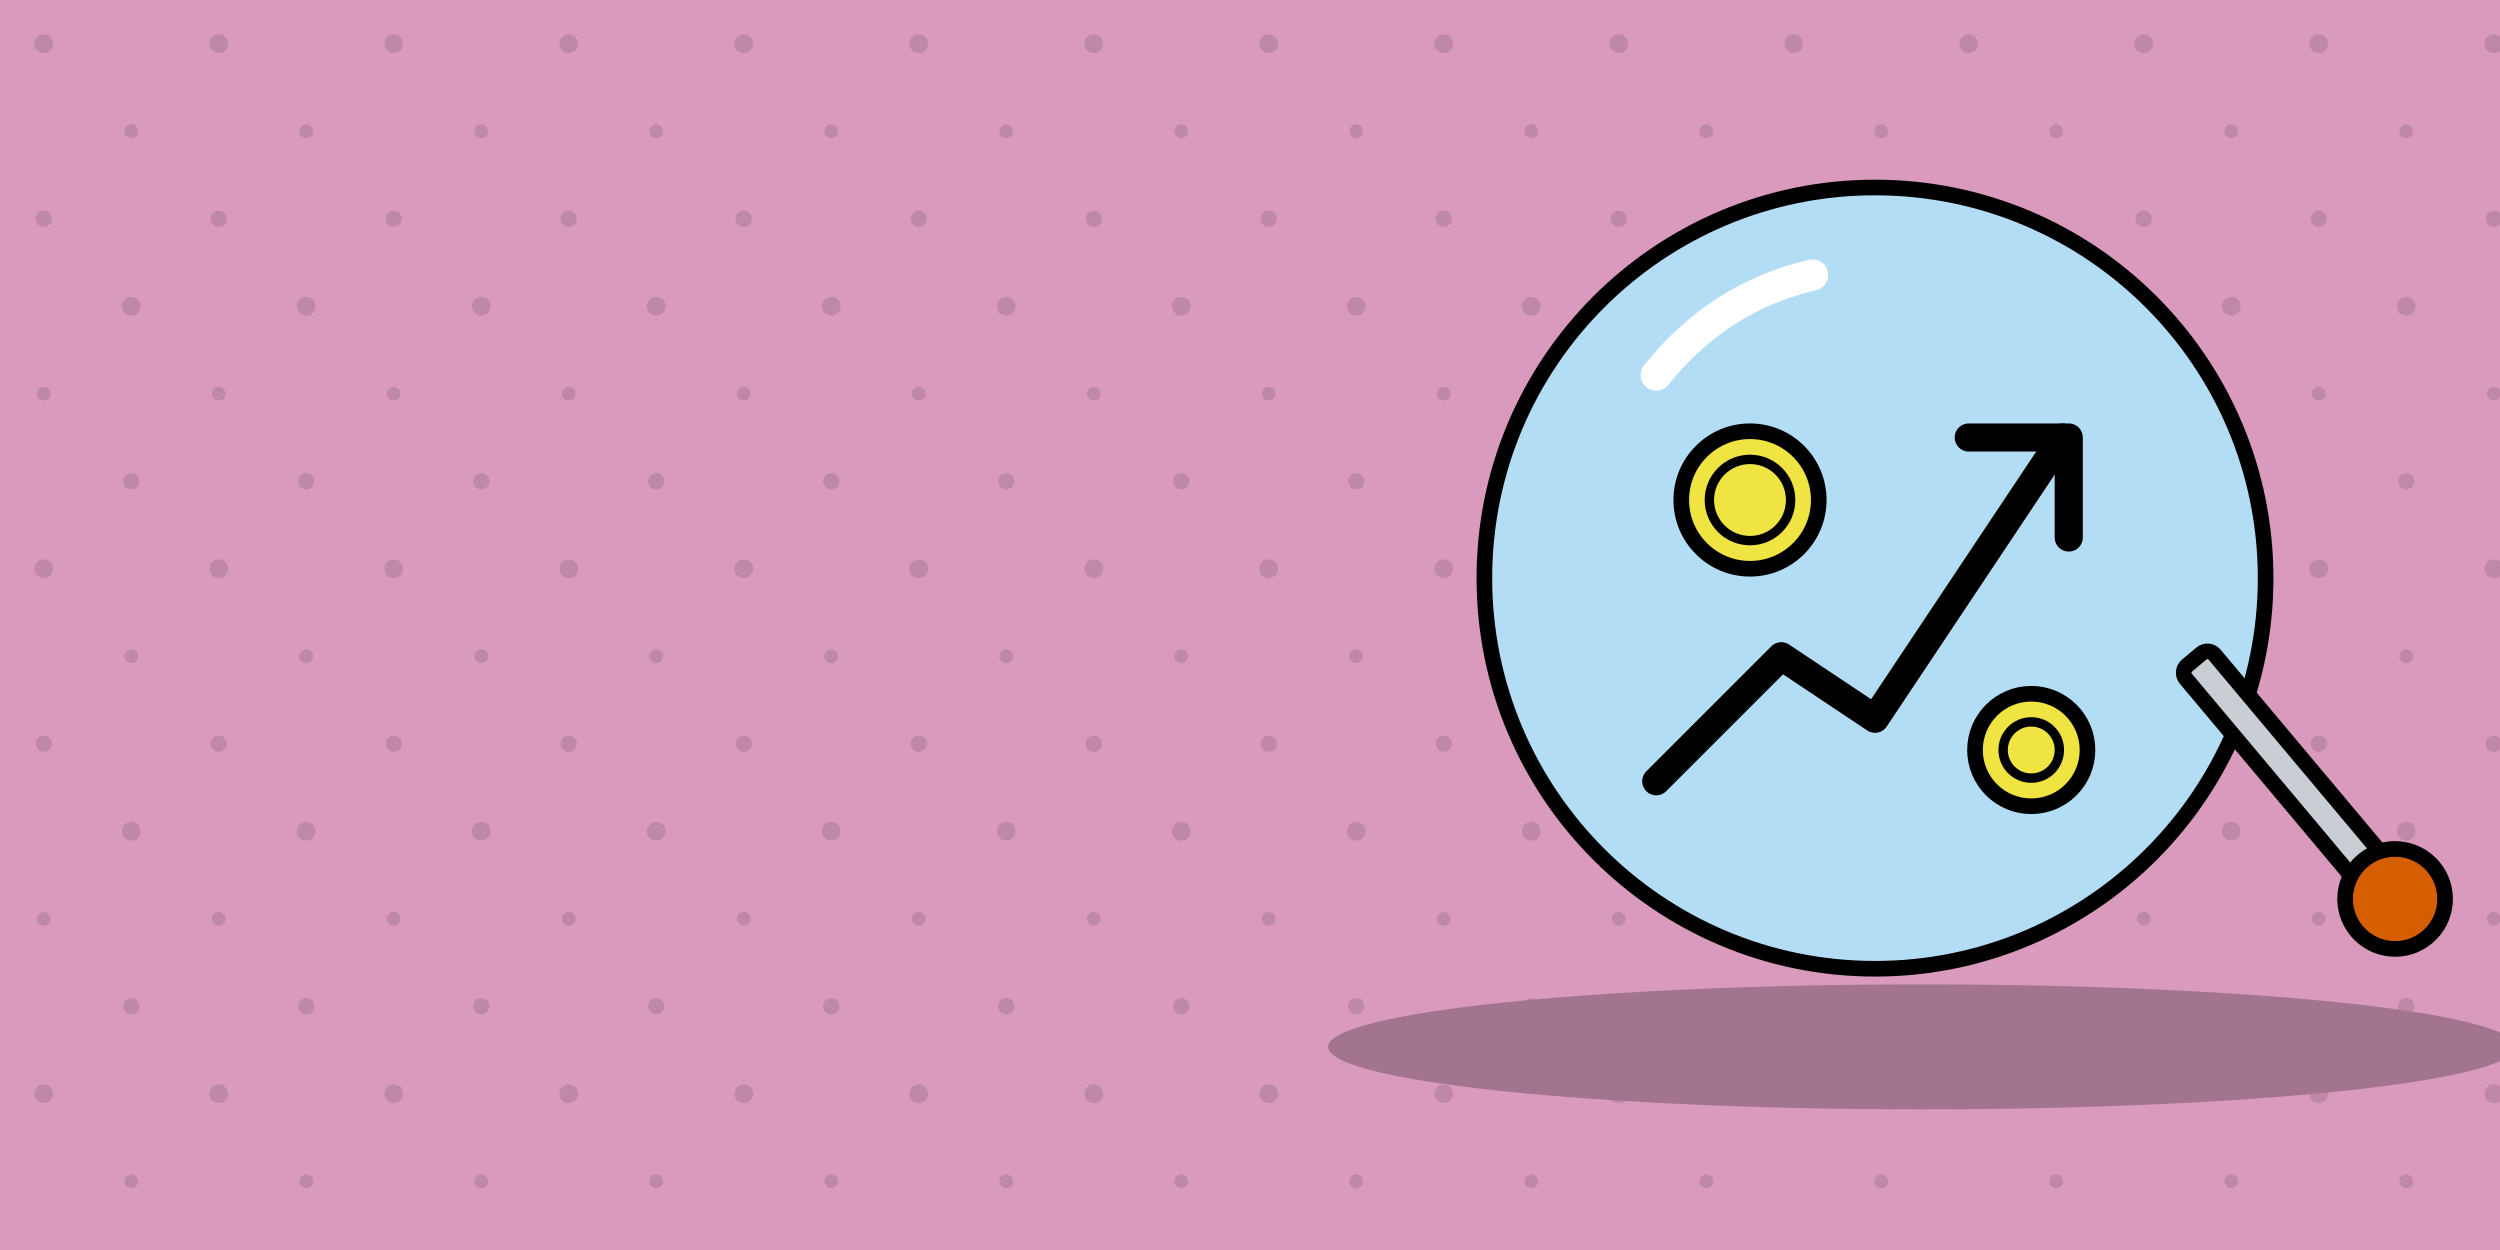
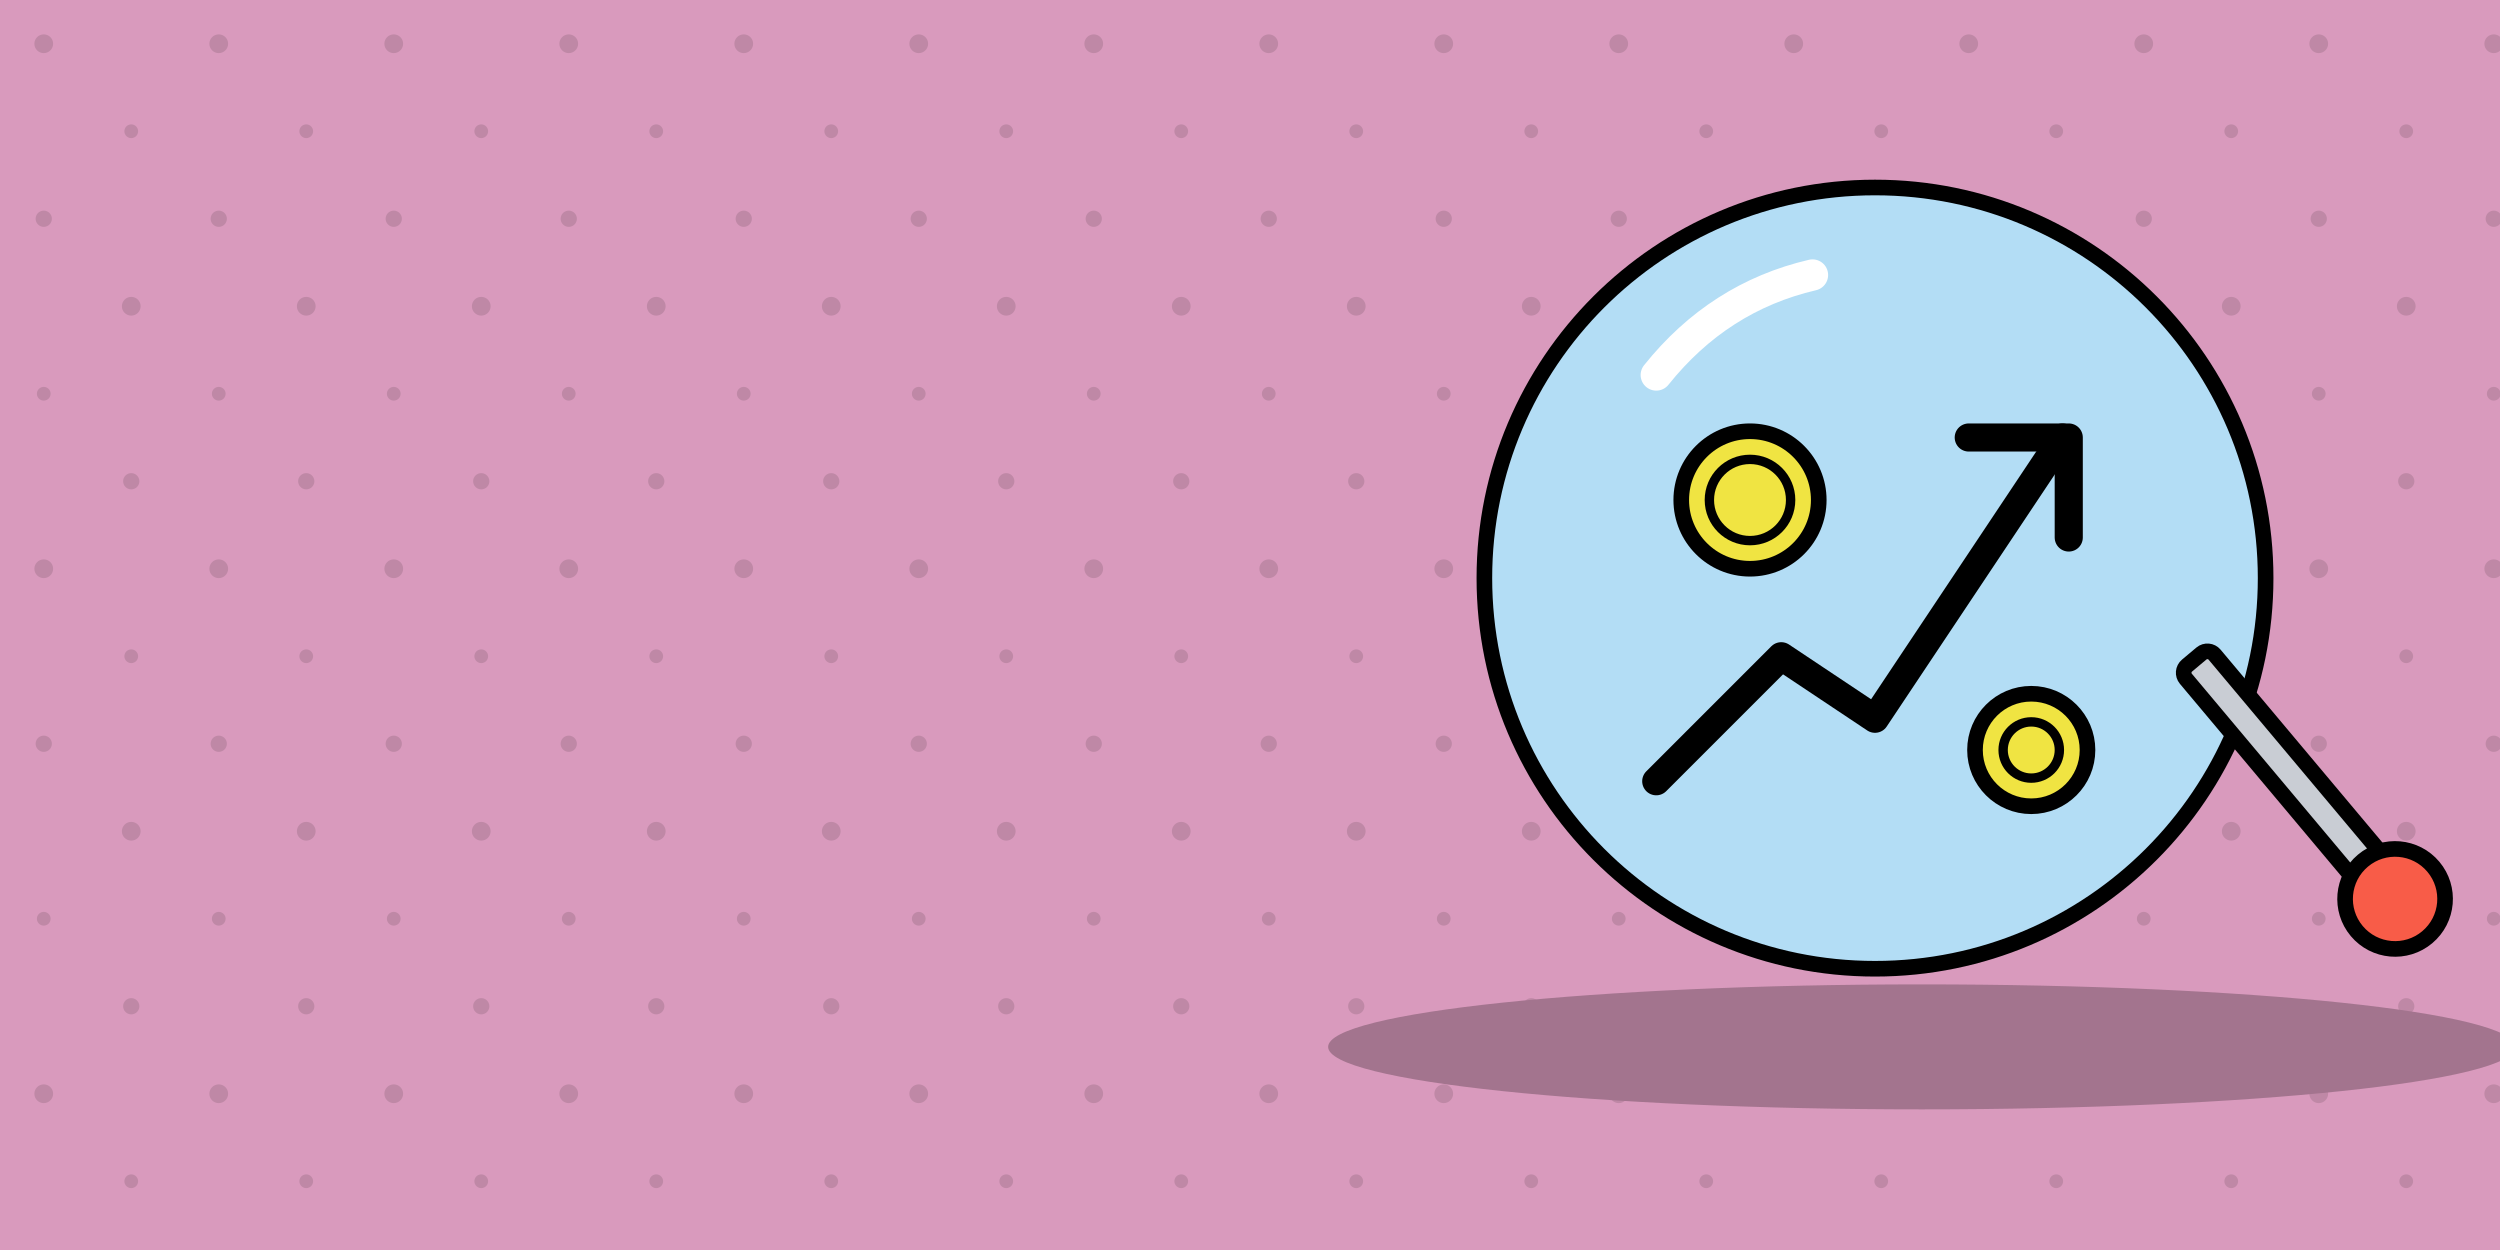
<svg xmlns="http://www.w3.org/2000/svg" viewBox="0 0 800 400" width="800" height="400">
  <rect width="800" height="400" fill="#D99ABD" />
  <g fill="#BF88A6">
    <circle cx="14" cy="14" r="3.0" />
    <circle cx="14" cy="70" r="2.6" />
    <circle cx="14" cy="126" r="2.2" />
    <circle cx="14" cy="182" r="3.0" />
    <circle cx="14" cy="238" r="2.6" />
    <circle cx="14" cy="294" r="2.2" />
    <circle cx="14" cy="350" r="3.0" />
    <circle cx="42" cy="42" r="2.2" />
    <circle cx="42" cy="98" r="3.0" />
    <circle cx="42" cy="154" r="2.6" />
    <circle cx="42" cy="210" r="2.2" />
    <circle cx="42" cy="266" r="3.0" />
    <circle cx="42" cy="322" r="2.6" />
    <circle cx="42" cy="378" r="2.2" />
    <circle cx="70" cy="14" r="3.0" />
    <circle cx="70" cy="70" r="2.6" />
    <circle cx="70" cy="126" r="2.2" />
    <circle cx="70" cy="182" r="3.0" />
    <circle cx="70" cy="238" r="2.6" />
    <circle cx="70" cy="294" r="2.2" />
    <circle cx="70" cy="350" r="3.0" />
    <circle cx="98" cy="42" r="2.2" />
    <circle cx="98" cy="98" r="3.0" />
    <circle cx="98" cy="154" r="2.6" />
    <circle cx="98" cy="210" r="2.2" />
    <circle cx="98" cy="266" r="3.0" />
    <circle cx="98" cy="322" r="2.6" />
    <circle cx="98" cy="378" r="2.2" />
    <circle cx="126" cy="14" r="3.0" />
    <circle cx="126" cy="70" r="2.6" />
    <circle cx="126" cy="126" r="2.2" />
    <circle cx="126" cy="182" r="3.0" />
    <circle cx="126" cy="238" r="2.6" />
    <circle cx="126" cy="294" r="2.2" />
    <circle cx="126" cy="350" r="3.0" />
    <circle cx="154" cy="42" r="2.2" />
    <circle cx="154" cy="98" r="3.0" />
    <circle cx="154" cy="154" r="2.6" />
    <circle cx="154" cy="210" r="2.2" />
    <circle cx="154" cy="266" r="3.0" />
    <circle cx="154" cy="322" r="2.6" />
    <circle cx="154" cy="378" r="2.2" />
    <circle cx="182" cy="14" r="3.0" />
    <circle cx="182" cy="70" r="2.6" />
    <circle cx="182" cy="126" r="2.2" />
    <circle cx="182" cy="182" r="3.0" />
    <circle cx="182" cy="238" r="2.6" />
    <circle cx="182" cy="294" r="2.2" />
    <circle cx="182" cy="350" r="3.0" />
    <circle cx="210" cy="42" r="2.2" />
    <circle cx="210" cy="98" r="3.0" />
    <circle cx="210" cy="154" r="2.6" />
    <circle cx="210" cy="210" r="2.2" />
    <circle cx="210" cy="266" r="3.0" />
    <circle cx="210" cy="322" r="2.6" />
    <circle cx="210" cy="378" r="2.2" />
    <circle cx="238" cy="14" r="3.0" />
    <circle cx="238" cy="70" r="2.6" />
    <circle cx="238" cy="126" r="2.2" />
    <circle cx="238" cy="182" r="3.0" />
    <circle cx="238" cy="238" r="2.6" />
    <circle cx="238" cy="294" r="2.2" />
    <circle cx="238" cy="350" r="3.0" />
    <circle cx="266" cy="42" r="2.2" />
    <circle cx="266" cy="98" r="3.0" />
    <circle cx="266" cy="154" r="2.6" />
    <circle cx="266" cy="210" r="2.2" />
    <circle cx="266" cy="266" r="3.0" />
    <circle cx="266" cy="322" r="2.6" />
    <circle cx="266" cy="378" r="2.2" />
    <circle cx="294" cy="14" r="3.0" />
    <circle cx="294" cy="70" r="2.6" />
    <circle cx="294" cy="126" r="2.2" />
    <circle cx="294" cy="182" r="3.0" />
    <circle cx="294" cy="238" r="2.6" />
    <circle cx="294" cy="294" r="2.2" />
    <circle cx="294" cy="350" r="3.0" />
    <circle cx="322" cy="42" r="2.2" />
    <circle cx="322" cy="98" r="3.0" />
    <circle cx="322" cy="154" r="2.6" />
    <circle cx="322" cy="210" r="2.2" />
    <circle cx="322" cy="266" r="3.0" />
    <circle cx="322" cy="322" r="2.6" />
    <circle cx="322" cy="378" r="2.2" />
    <circle cx="350" cy="14" r="3.0" />
    <circle cx="350" cy="70" r="2.6" />
    <circle cx="350" cy="126" r="2.2" />
    <circle cx="350" cy="182" r="3.0" />
    <circle cx="350" cy="238" r="2.6" />
    <circle cx="350" cy="294" r="2.2" />
    <circle cx="350" cy="350" r="3.0" />
    <circle cx="378" cy="42" r="2.2" />
    <circle cx="378" cy="98" r="3.0" />
    <circle cx="378" cy="154" r="2.6" />
    <circle cx="378" cy="210" r="2.2" />
    <circle cx="378" cy="266" r="3.0" />
    <circle cx="378" cy="322" r="2.6" />
    <circle cx="378" cy="378" r="2.2" />
    <circle cx="406" cy="14" r="3.0" />
    <circle cx="406" cy="70" r="2.6" />
    <circle cx="406" cy="126" r="2.2" />
    <circle cx="406" cy="182" r="3.0" />
    <circle cx="406" cy="238" r="2.6" />
    <circle cx="406" cy="294" r="2.2" />
    <circle cx="406" cy="350" r="3.0" />
    <circle cx="434" cy="42" r="2.2" />
    <circle cx="434" cy="98" r="3.0" />
    <circle cx="434" cy="154" r="2.6" />
    <circle cx="434" cy="210" r="2.2" />
    <circle cx="434" cy="266" r="3.0" />
    <circle cx="434" cy="322" r="2.6" />
    <circle cx="434" cy="378" r="2.2" />
    <circle cx="462" cy="14" r="3.0" />
    <circle cx="462" cy="70" r="2.6" />
    <circle cx="462" cy="126" r="2.2" />
    <circle cx="462" cy="182" r="3.0" />
    <circle cx="462" cy="238" r="2.6" />
    <circle cx="462" cy="294" r="2.2" />
    <circle cx="462" cy="350" r="3.0" />
    <circle cx="490" cy="42" r="2.2" />
    <circle cx="490" cy="98" r="3.0" />
    <circle cx="490" cy="154" r="2.6" />
    <circle cx="490" cy="210" r="2.2" />
    <circle cx="490" cy="266" r="3.0" />
    <circle cx="490" cy="322" r="2.6" />
    <circle cx="490" cy="378" r="2.2" />
    <circle cx="518" cy="14" r="3.0" />
    <circle cx="518" cy="70" r="2.6" />
    <circle cx="518" cy="126" r="2.2" />
    <circle cx="518" cy="182" r="3.0" />
    <circle cx="518" cy="238" r="2.6" />
    <circle cx="518" cy="294" r="2.2" />
    <circle cx="518" cy="350" r="3.0" />
    <circle cx="546" cy="42" r="2.2" />
    <circle cx="546" cy="98" r="3.0" />
    <circle cx="546" cy="154" r="2.6" />
    <circle cx="546" cy="210" r="2.2" />
    <circle cx="546" cy="266" r="3.0" />
    <circle cx="546" cy="322" r="2.6" />
    <circle cx="546" cy="378" r="2.2" />
    <circle cx="574" cy="14" r="3.0" />
    <circle cx="574" cy="70" r="2.6" />
    <circle cx="574" cy="126" r="2.2" />
    <circle cx="574" cy="182" r="3.0" />
    <circle cx="574" cy="238" r="2.6" />
    <circle cx="574" cy="294" r="2.2" />
    <circle cx="574" cy="350" r="3.0" />
    <circle cx="602" cy="42" r="2.2" />
    <circle cx="602" cy="98" r="3.0" />
    <circle cx="602" cy="154" r="2.6" />
    <circle cx="602" cy="210" r="2.2" />
    <circle cx="602" cy="266" r="3.0" />
    <circle cx="602" cy="322" r="2.6" />
    <circle cx="602" cy="378" r="2.2" />
    <circle cx="630" cy="14" r="3.0" />
    <circle cx="630" cy="70" r="2.6" />
    <circle cx="630" cy="126" r="2.2" />
    <circle cx="630" cy="182" r="3.0" />
    <circle cx="630" cy="238" r="2.6" />
    <circle cx="630" cy="294" r="2.2" />
    <circle cx="630" cy="350" r="3.0" />
    <circle cx="658" cy="42" r="2.2" />
    <circle cx="658" cy="98" r="3.0" />
    <circle cx="658" cy="154" r="2.6" />
    <circle cx="658" cy="210" r="2.2" />
    <circle cx="658" cy="266" r="3.0" />
    <circle cx="658" cy="322" r="2.6" />
    <circle cx="658" cy="378" r="2.2" />
    <circle cx="686" cy="14" r="3.0" />
    <circle cx="686" cy="70" r="2.6" />
    <circle cx="686" cy="126" r="2.2" />
    <circle cx="686" cy="182" r="3.0" />
    <circle cx="686" cy="238" r="2.6" />
    <circle cx="686" cy="294" r="2.2" />
    <circle cx="686" cy="350" r="3.0" />
    <circle cx="714" cy="42" r="2.2" />
    <circle cx="714" cy="98" r="3.0" />
    <circle cx="714" cy="154" r="2.6" />
    <circle cx="714" cy="210" r="2.2" />
    <circle cx="714" cy="266" r="3.0" />
    <circle cx="714" cy="322" r="2.6" />
    <circle cx="714" cy="378" r="2.2" />
    <circle cx="742" cy="14" r="3.0" />
    <circle cx="742" cy="70" r="2.6" />
    <circle cx="742" cy="126" r="2.2" />
    <circle cx="742" cy="182" r="3.0" />
    <circle cx="742" cy="238" r="2.6" />
    <circle cx="742" cy="294" r="2.2" />
    <circle cx="742" cy="350" r="3.0" />
    <circle cx="770" cy="42" r="2.2" />
    <circle cx="770" cy="98" r="3.0" />
    <circle cx="770" cy="154" r="2.6" />
    <circle cx="770" cy="210" r="2.2" />
    <circle cx="770" cy="266" r="3.0" />
    <circle cx="770" cy="322" r="2.6" />
    <circle cx="770" cy="378" r="2.2" />
    <circle cx="798" cy="14" r="3.0" />
    <circle cx="798" cy="70" r="2.6" />
    <circle cx="798" cy="126" r="2.2" />
    <circle cx="798" cy="182" r="3.0" />
    <circle cx="798" cy="238" r="2.6" />
    <circle cx="798" cy="294" r="2.2" />
    <circle cx="798" cy="350" r="3.0" />
  </g>
  <ellipse cx="615" cy="335" rx="190" ry="20" fill="#A3748E" />
  <circle cx="600" cy="185" r="125" fill="#B3DDF5" stroke="#000" stroke-width="5" />
  <path d="M530 120 Q550 95 580 88" fill="none" stroke="#FFFFFF" stroke-width="10" stroke-linejoin="round" stroke-linecap="round" />
  <path d="M530 250 L570 210 L600 230 L660 140" fill="none" stroke="#000" stroke-width="9" stroke-linejoin="round" stroke-linecap="round" />
  <path d="M630 140 H662 V172" fill="none" stroke="#000" stroke-width="9" stroke-linejoin="round" stroke-linecap="round" />
  <circle cx="560" cy="160" r="22" fill="#F0E442" stroke="#000" stroke-width="5" stroke-linejoin="round" stroke-linecap="round" />
  <circle cx="560" cy="160" r="13" fill="none" stroke="#000" stroke-width="3" />
  <circle cx="650" cy="240" r="18" fill="#F0E442" stroke="#000" stroke-width="5" stroke-linejoin="round" stroke-linecap="round" />
  <circle cx="650" cy="240" r="9" fill="none" stroke="#000" stroke-width="3" />
  <g transform="translate(760 280) rotate(-40) scale(1)">
    <rect x="-6" y="-90" width="12" height="90" rx="3" fill="#C9CDD4" stroke="#000" stroke-width="5" stroke-linejoin="round" stroke-linecap="round" />
-     <circle cx="0" cy="10" r="16" fill="#D55E00" stroke="#000" stroke-width="5" stroke-linejoin="round" stroke-linecap="round" />
+     <circle cx="0" cy="10" r="16" fill="#F85C48" stroke="#000" stroke-width="5" stroke-linejoin="round" stroke-linecap="round" />
  </g>
</svg>
